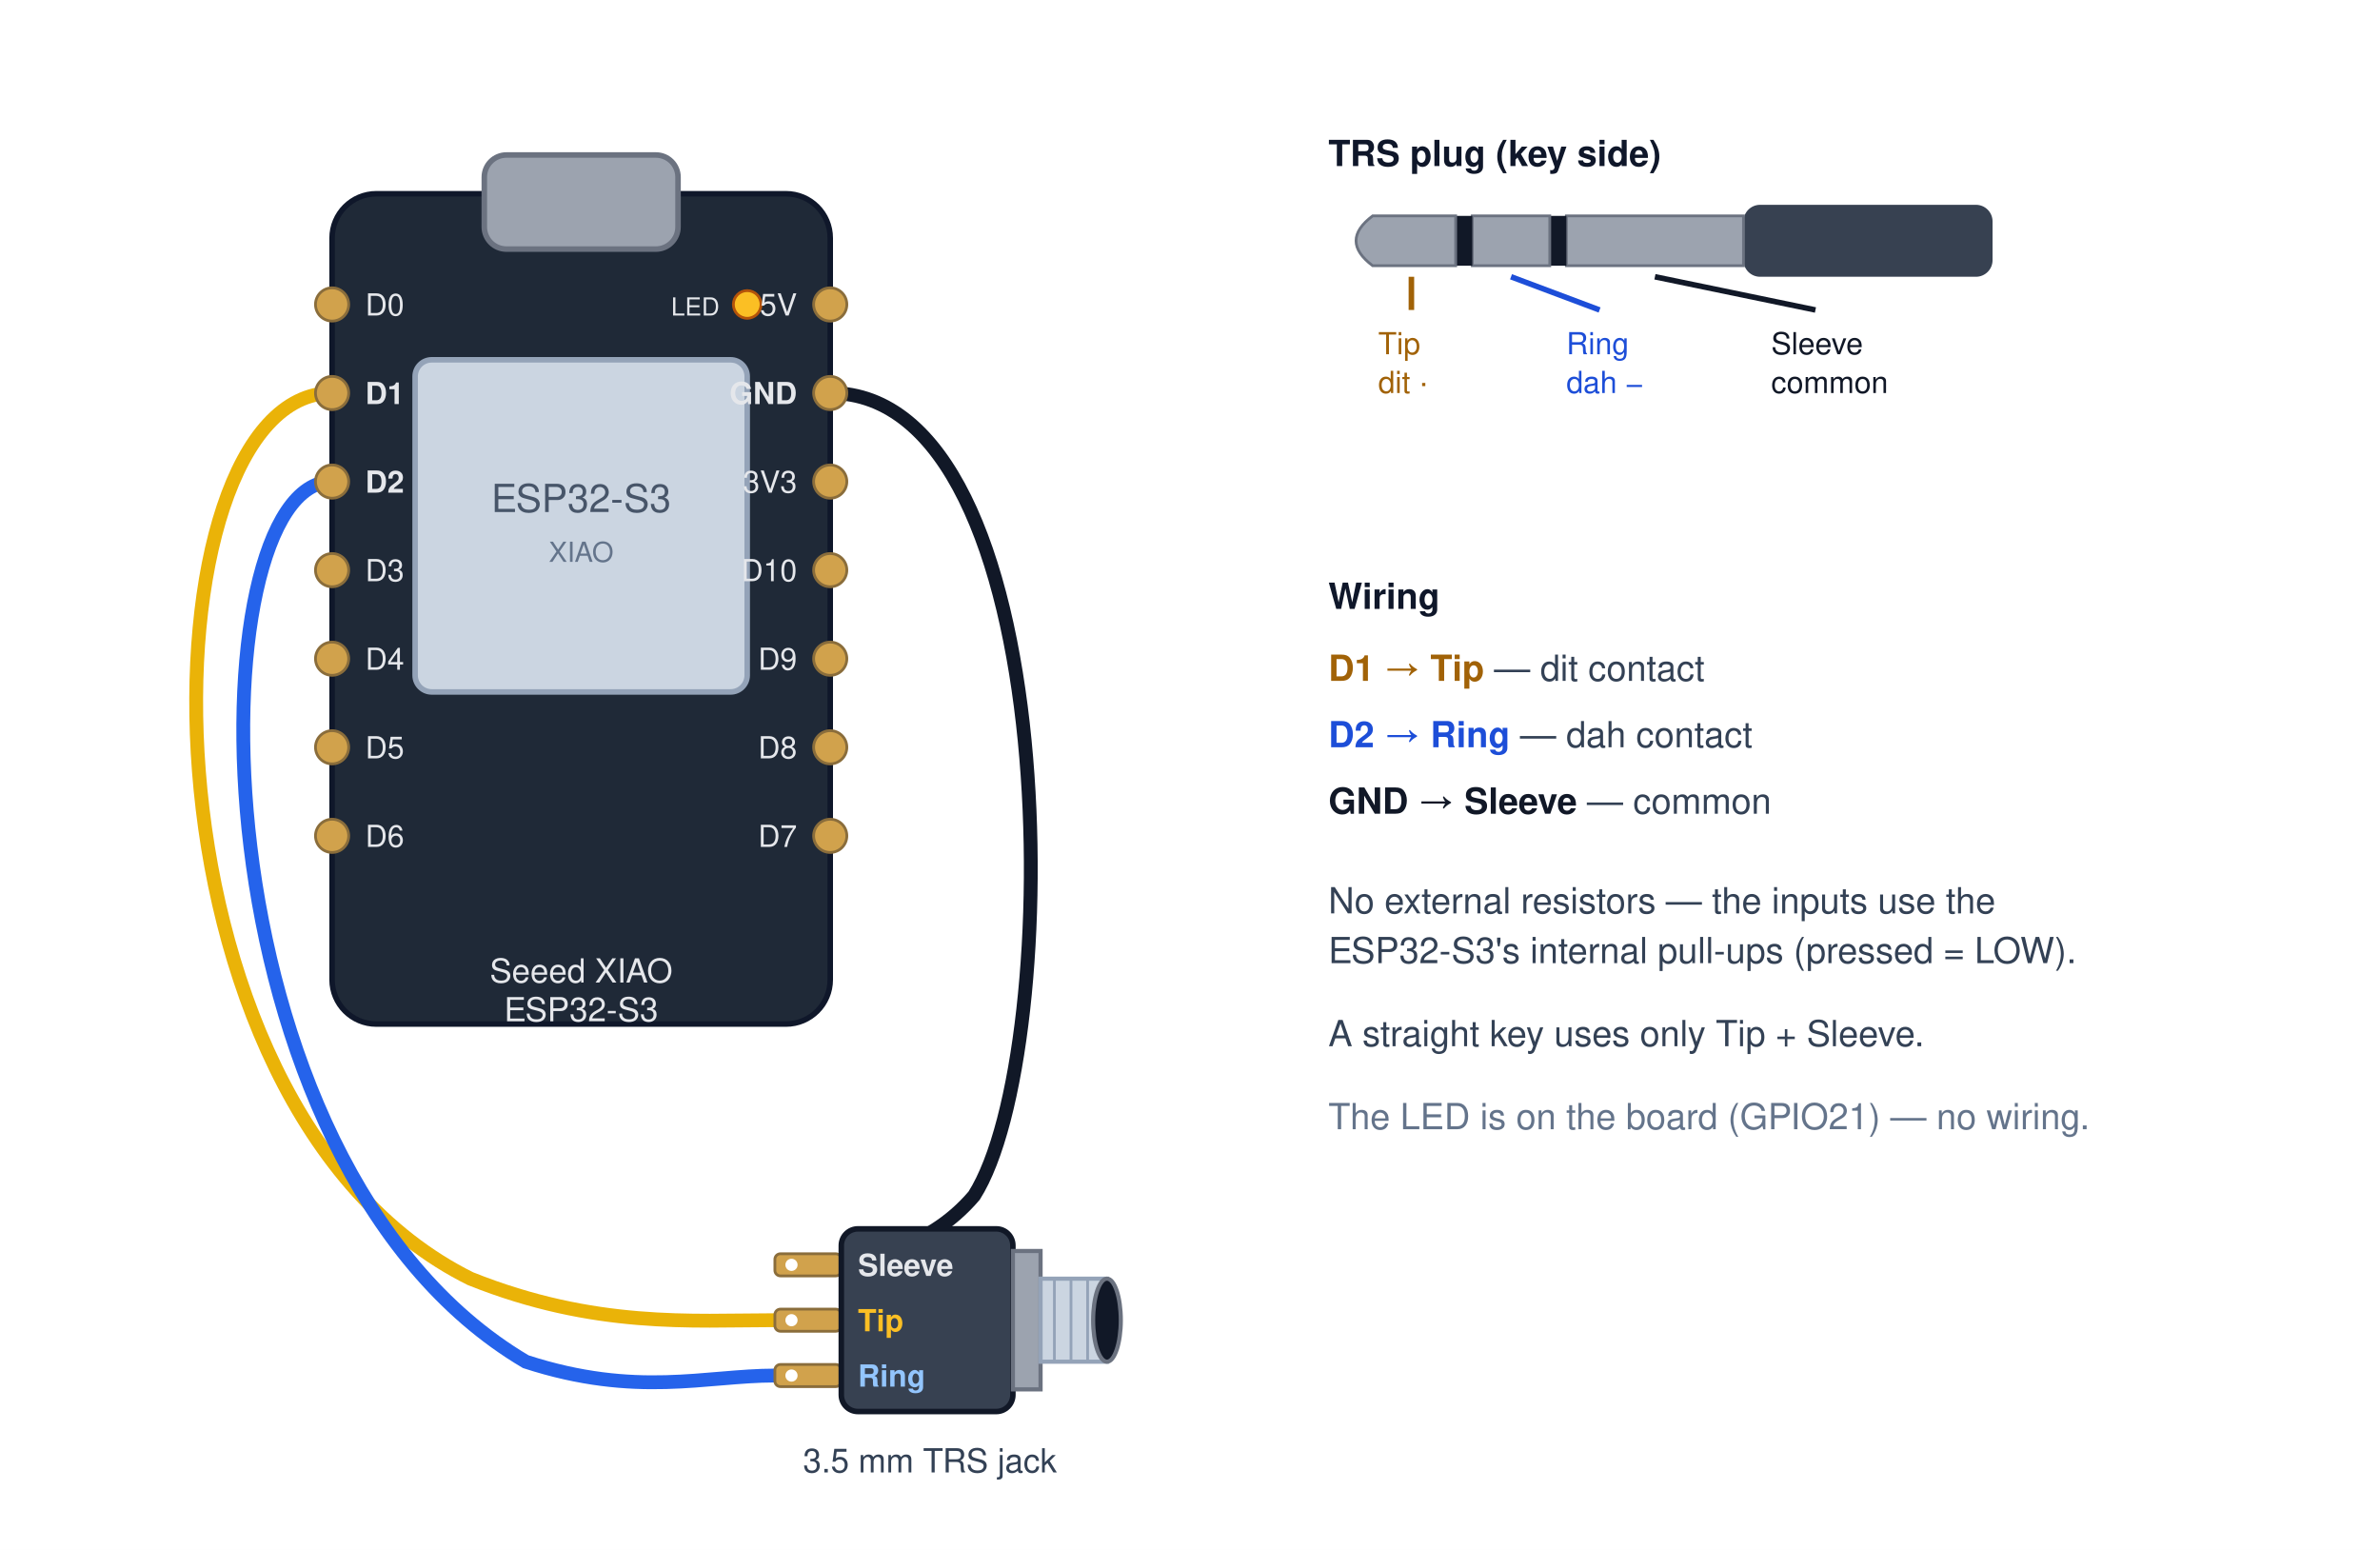
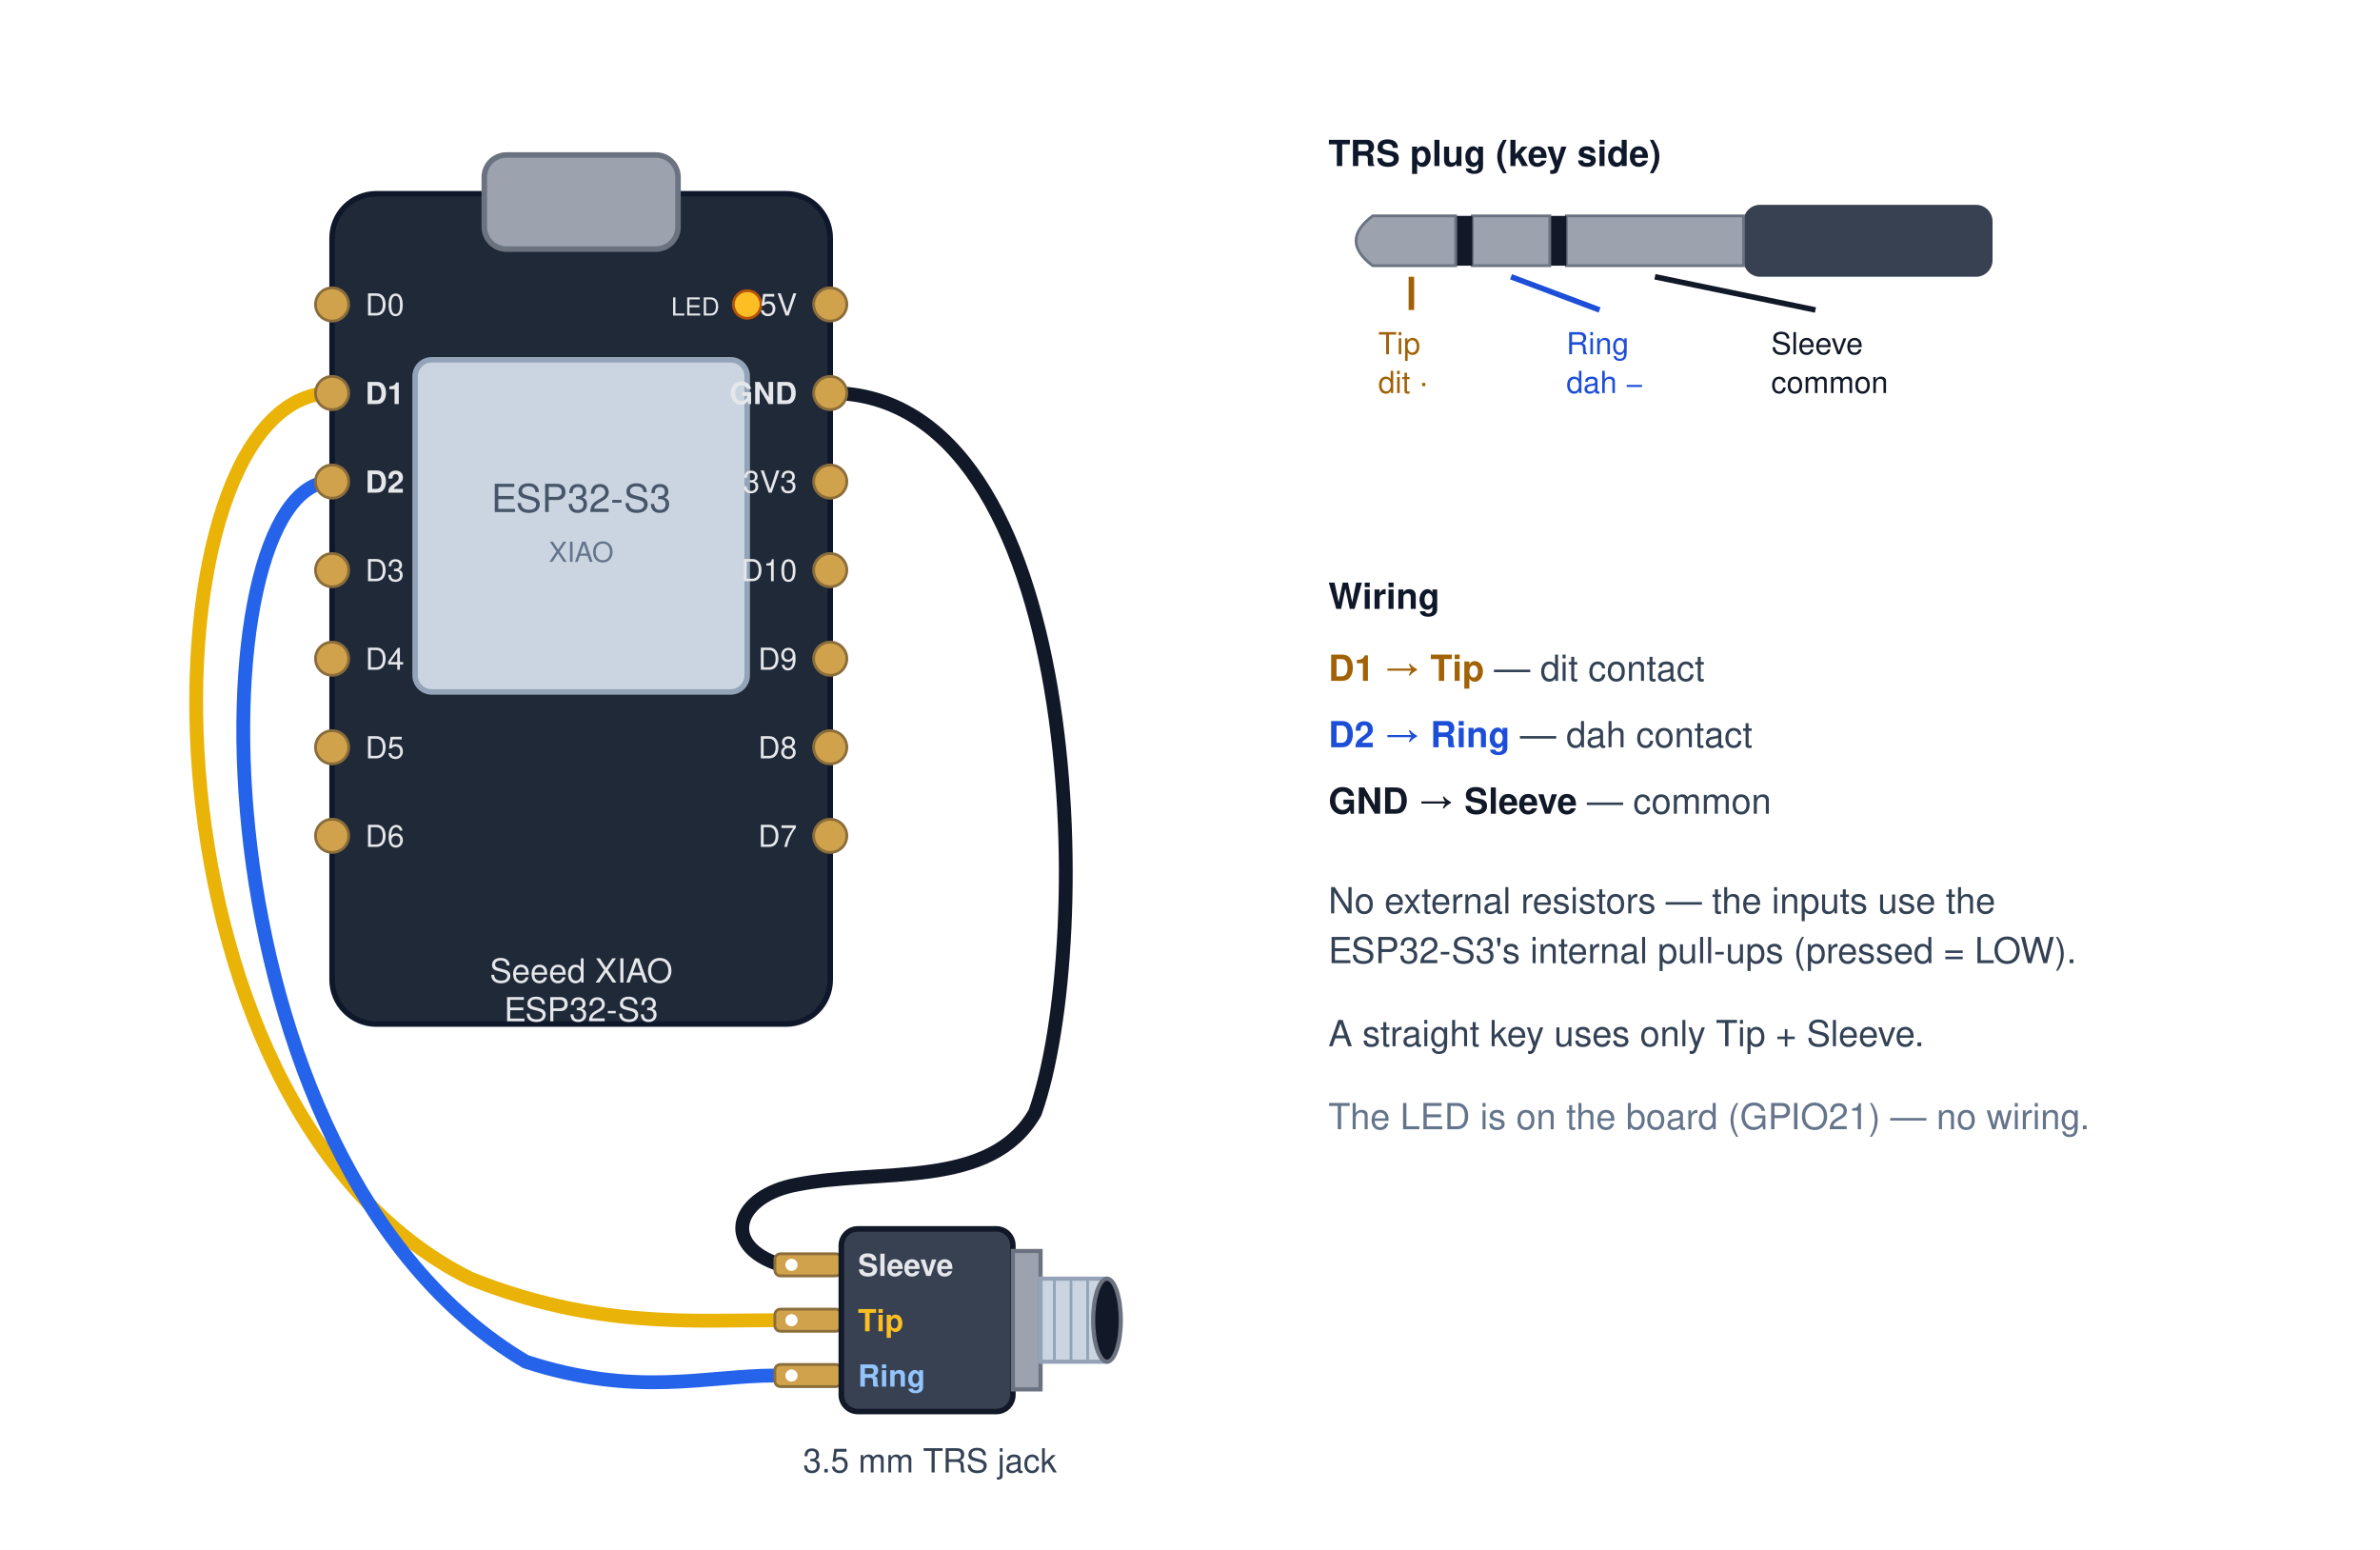
<svg xmlns="http://www.w3.org/2000/svg" width="860" height="560" viewBox="0 0 860 560" font-family="Helvetica, Arial, sans-serif">
  <rect width="860" height="560" fill="#ffffff" />
  <path d="M 120 142 C 50 142, 45 400, 170 462 C 215 480, 250 477, 280 477" fill="none" stroke="#eab308" stroke-width="5" stroke-linecap="round" />
  <path d="M 120 174 C 70 174, 68 420, 190 492 C 230 505, 255 497, 280 497" fill="none" stroke="#2563eb" stroke-width="5" stroke-linecap="round" />
-   <path d="M 300 142 C 385 142, 385 380, 352 432 C 335 452, 310 457, 284 457" fill="none" stroke="#111827" stroke-width="5" stroke-linecap="round" />
+   <path d="M 300 142 C 392 142, 396 340, 374 402 C 358 430, 318 422, 288 428 C 266 432, 260 450, 282 457" fill="none" stroke="#111827" stroke-width="5" stroke-linecap="round" />
  <g transform="translate(120,70)">
    <rect x="0" y="0" width="180" height="300" rx="16" fill="#1f2937" stroke="#0f172a" stroke-width="2" />
    <rect x="55" y="-14" width="70" height="34" rx="8" fill="#9ca3af" stroke="#6b7280" stroke-width="2" />
    <rect x="30" y="60" width="120" height="120" rx="6" fill="#cbd5e1" stroke="#94a3b8" stroke-width="2" />
    <text x="90" y="115" font-size="14" fill="#475569" text-anchor="middle">ESP32-S3</text>
    <text x="90" y="133" font-size="10" fill="#64748b" text-anchor="middle">XIAO</text>
    <circle cx="150" cy="40" r="5" fill="#fbbf24" stroke="#b45309" />
    <text x="140" y="44" font-size="9" fill="#e5e7eb" text-anchor="end">LED</text>
    <text x="90" y="285" font-size="12" fill="#e5e7eb" text-anchor="middle">Seeed XIAO</text>
    <text x="90" y="285" dy="14" font-size="12" fill="#e5e7eb" text-anchor="middle">ESP32-S3</text>
    <g font-size="11" fill="#e5e7eb">
      <circle cx="0" cy="40" r="6" fill="#d1a24c" stroke="#8a6d3b" />
      <circle cx="0" cy="72" r="6" fill="#d1a24c" stroke="#8a6d3b" />
      <circle cx="0" cy="104" r="6" fill="#d1a24c" stroke="#8a6d3b" />
      <circle cx="0" cy="136" r="6" fill="#d1a24c" stroke="#8a6d3b" />
      <circle cx="0" cy="168" r="6" fill="#d1a24c" stroke="#8a6d3b" />
      <circle cx="0" cy="200" r="6" fill="#d1a24c" stroke="#8a6d3b" />
      <circle cx="0" cy="232" r="6" fill="#d1a24c" stroke="#8a6d3b" />
      <text x="12" y="44">D0</text>
      <text x="12" y="76" font-weight="bold">D1</text>
      <text x="12" y="108" font-weight="bold">D2</text>
      <text x="12" y="140">D3</text>
      <text x="12" y="172">D4</text>
      <text x="12" y="204">D5</text>
      <text x="12" y="236">D6</text>
    </g>
    <g font-size="11" fill="#e5e7eb">
      <circle cx="180" cy="40" r="6" fill="#d1a24c" stroke="#8a6d3b" />
      <circle cx="180" cy="72" r="6" fill="#d1a24c" stroke="#8a6d3b" />
      <circle cx="180" cy="104" r="6" fill="#d1a24c" stroke="#8a6d3b" />
      <circle cx="180" cy="136" r="6" fill="#d1a24c" stroke="#8a6d3b" />
      <circle cx="180" cy="168" r="6" fill="#d1a24c" stroke="#8a6d3b" />
      <circle cx="180" cy="200" r="6" fill="#d1a24c" stroke="#8a6d3b" />
      <circle cx="180" cy="232" r="6" fill="#d1a24c" stroke="#8a6d3b" />
      <text x="168" y="44" text-anchor="end">5V</text>
      <text x="168" y="76" text-anchor="end" font-weight="bold">GND</text>
      <text x="168" y="108" text-anchor="end">3V3</text>
      <text x="168" y="140" text-anchor="end">D10</text>
      <text x="168" y="172" text-anchor="end">D9</text>
      <text x="168" y="204" text-anchor="end">D8</text>
      <text x="168" y="236" text-anchor="end">D7</text>
    </g>
  </g>
  <g transform="translate(302,440)">
    <g stroke="#8a6d3b" fill="#d1a24c">
      <rect x="-22" y="13" width="24" height="8" rx="2" />
      <rect x="-22" y="33" width="24" height="8" rx="2" />
      <rect x="-22" y="53" width="24" height="8" rx="2" />
    </g>
    <circle cx="-16" cy="17" r="2.2" fill="#ffffff" stroke="none" />
    <circle cx="-16" cy="37" r="2.2" fill="#ffffff" stroke="none" />
    <circle cx="-16" cy="57" r="2.2" fill="#ffffff" stroke="none" />
    <rect x="2" y="4" width="62" height="66" rx="6" fill="#374151" stroke="#111827" stroke-width="2" />
    <g font-size="11" font-weight="bold">
      <text x="8" y="21" fill="#e5e7eb">Sleeve</text>
      <text x="8" y="41" fill="#fbbf24">Tip</text>
      <text x="8" y="61" fill="#93c5fd">Ring</text>
    </g>
    <rect x="64" y="12" width="10" height="50" fill="#9ca3af" stroke="#6b7280" stroke-width="1.5" />
    <rect x="74" y="22" width="24" height="30" fill="#cbd5e1" stroke="#94a3b8" stroke-width="1.5" />
    <line x1="79" y1="22" x2="79" y2="52" stroke="#94a3b8" stroke-width="1" />
    <line x1="85" y1="22" x2="85" y2="52" stroke="#94a3b8" stroke-width="1" />
    <line x1="91" y1="22" x2="91" y2="52" stroke="#94a3b8" stroke-width="1" />
    <ellipse cx="98" cy="37" rx="5" ry="15" fill="#111827" stroke="#6b7280" stroke-width="1.5" />
    <text x="34" y="92" font-size="12" fill="#334155" text-anchor="middle">3.5 mm TRS jack</text>
  </g>
  <g transform="translate(480,60)">
    <text x="0" y="0" font-size="13" fill="#0f172a" font-weight="bold">TRS plug (key side)</text>
    <rect x="150" y="14" width="90" height="26" rx="6" fill="#374151" />
    <rect x="86" y="18" width="64" height="18" fill="#9ca3af" stroke="#6b7280" />
    <rect x="80" y="18" width="6" height="18" fill="#111827" />
    <rect x="52" y="18" width="28" height="18" fill="#9ca3af" stroke="#6b7280" />
    <rect x="46" y="18" width="6" height="18" fill="#111827" />
    <path d="M 16 18 L 46 18 L 46 36 L 16 36 Q 4 27 16 18 Z" fill="#9ca3af" stroke="#6b7280" />
    <line x1="30" y1="40" x2="30" y2="52" stroke="#a16207" stroke-width="2" />
    <line x1="66" y1="40" x2="98" y2="52" stroke="#1d4ed8" stroke-width="2" />
    <line x1="118" y1="40" x2="176" y2="52" stroke="#111827" stroke-width="2" />
    <g font-size="11">
      <text x="18" y="68" fill="#a16207">Tip</text>
      <text x="18" y="82" fill="#a16207">dit ·</text>
      <text x="86" y="68" fill="#1d4ed8">Ring</text>
      <text x="86" y="82" fill="#1d4ed8">dah −</text>
      <text x="160" y="68" fill="#111827">Sleeve</text>
      <text x="160" y="82" fill="#111827">common</text>
    </g>
  </g>
  <g font-size="13" fill="#334155" transform="translate(480,220)">
    <text y="0" font-weight="bold" fill="#0f172a">Wiring</text>
    <text y="26">
      <tspan fill="#a16207" font-weight="bold">D1 → Tip</tspan> — dit contact</text>
    <text y="50">
      <tspan fill="#1d4ed8" font-weight="bold">D2 → Ring</tspan> — dah contact</text>
    <text y="74">
      <tspan fill="#111827" font-weight="bold">GND → Sleeve</tspan> — common</text>
    <text y="110">No external resistors — the inputs use the</text>
    <text y="128">ESP32-S3's internal pull-ups (pressed = LOW).</text>
    <text y="158">A straight key uses only Tip + Sleeve.</text>
    <text y="188" fill="#64748b">The LED is on the board (GPIO21) — no wiring.</text>
  </g>
</svg>
